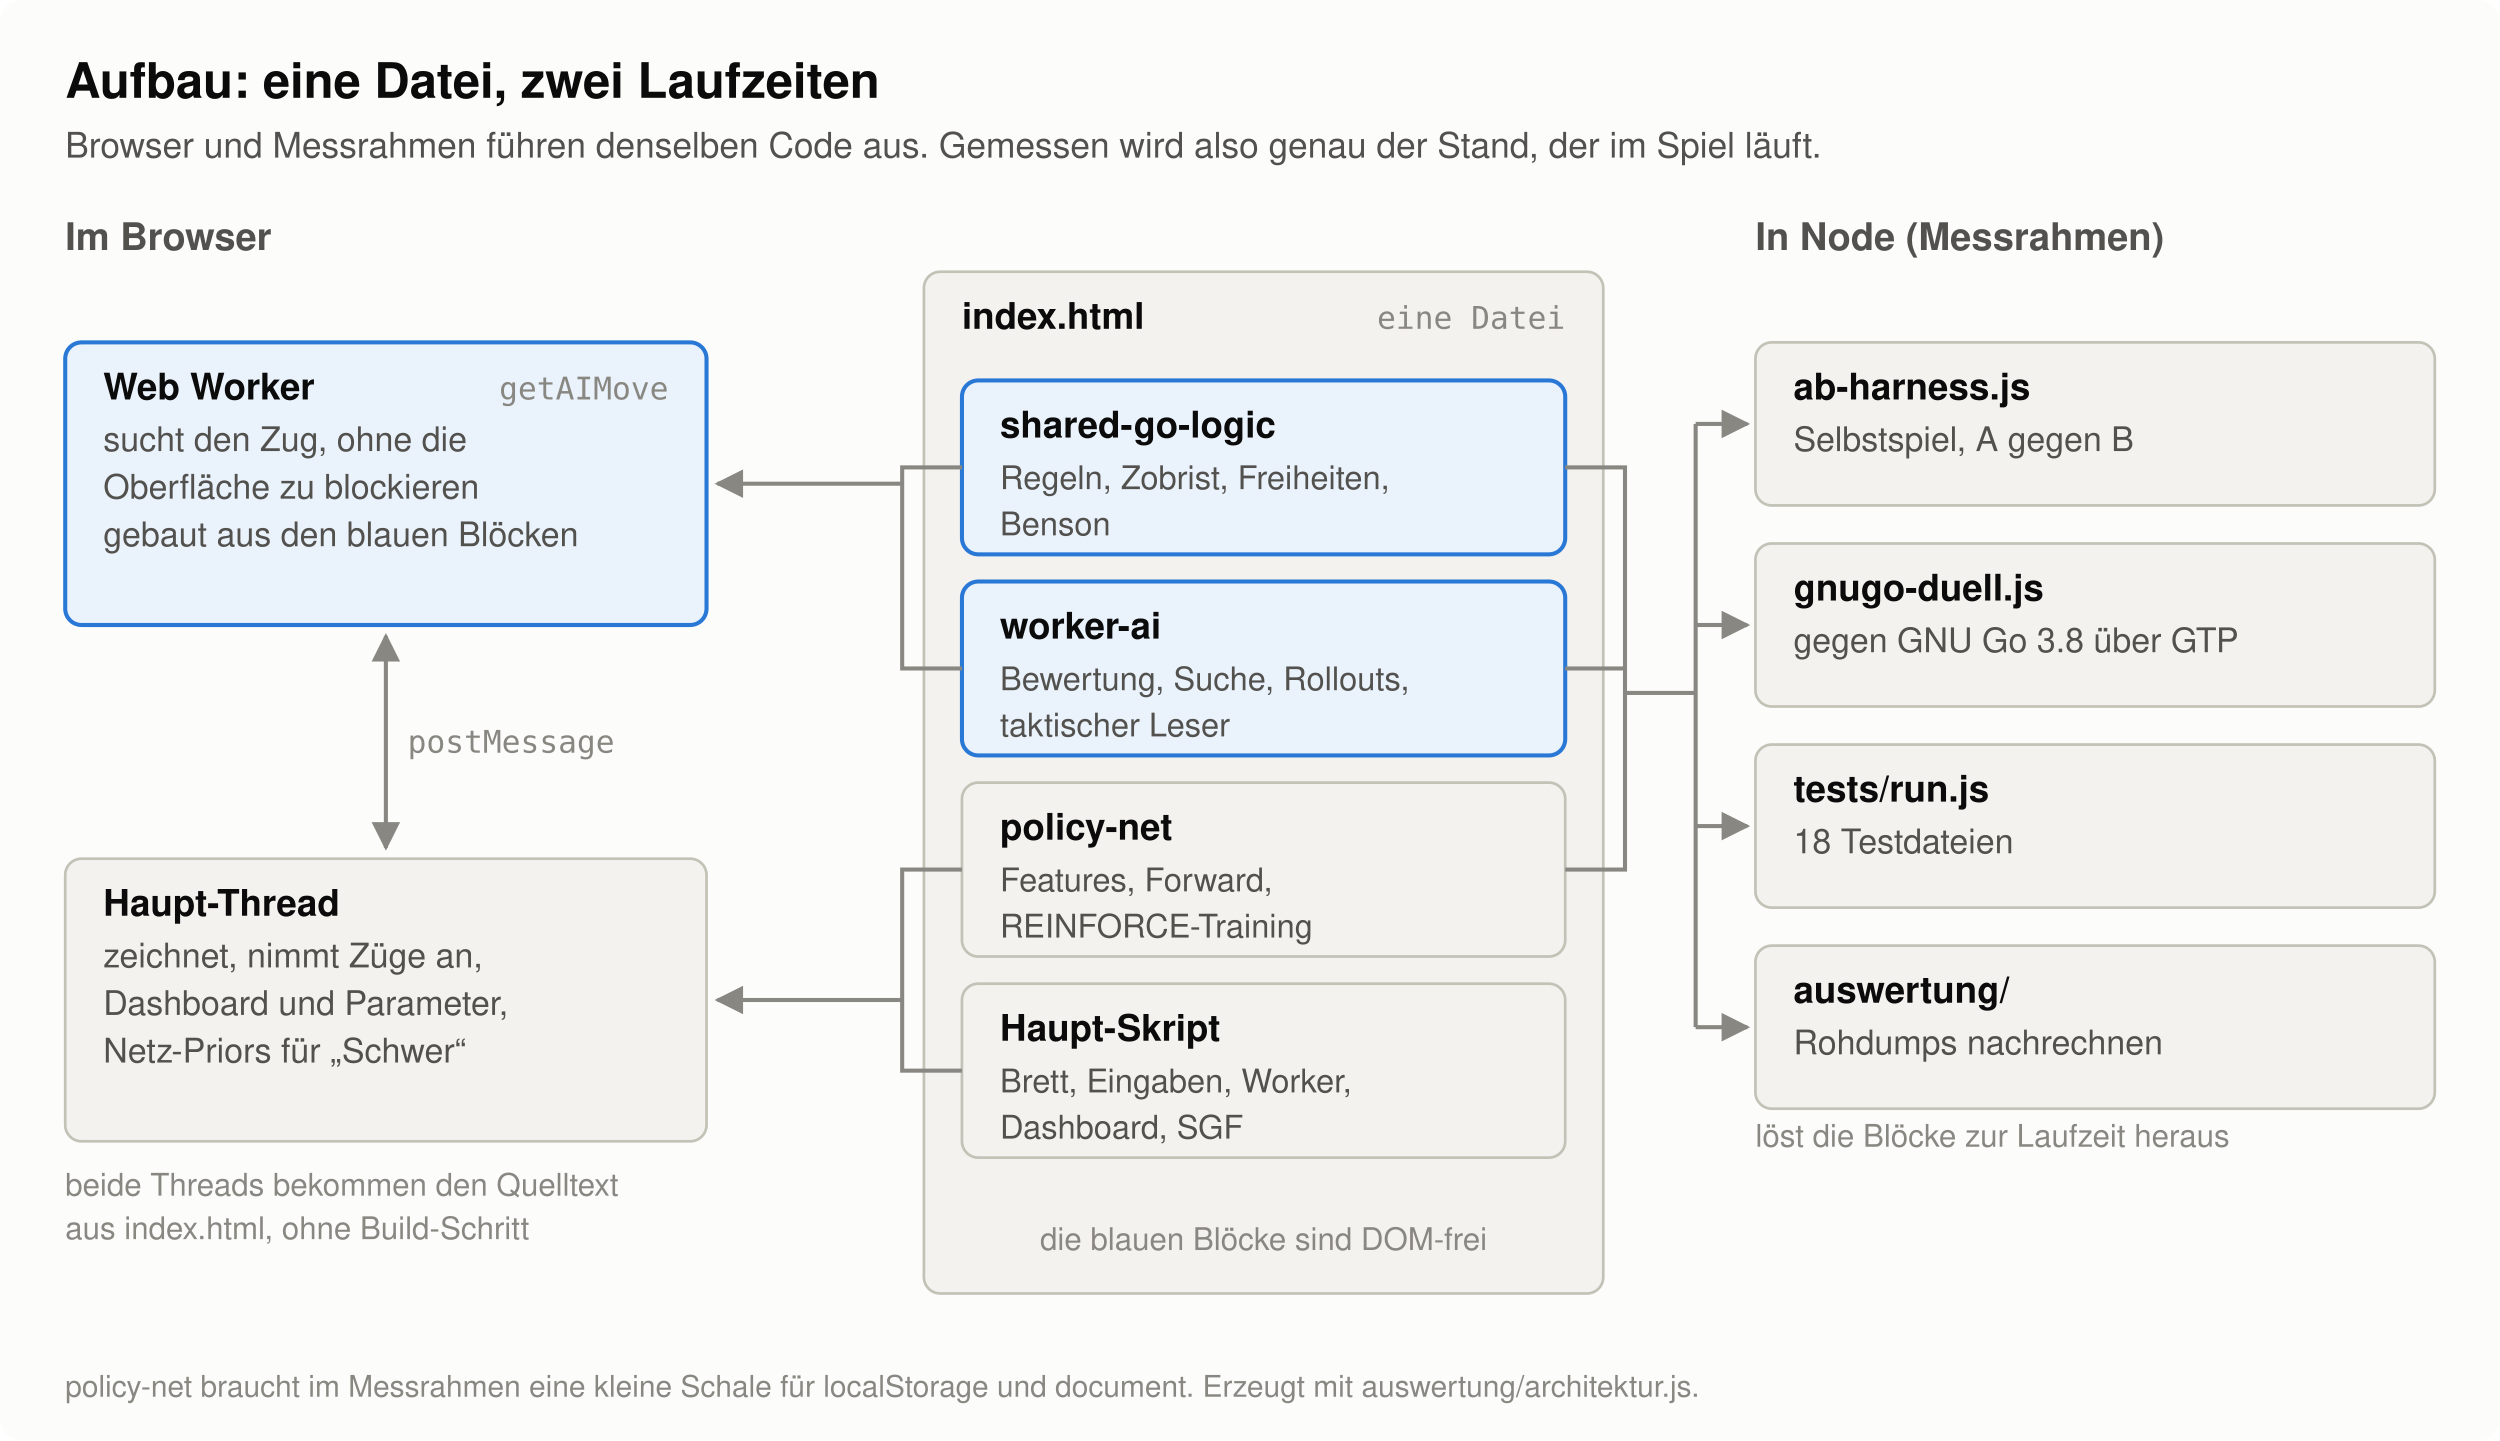
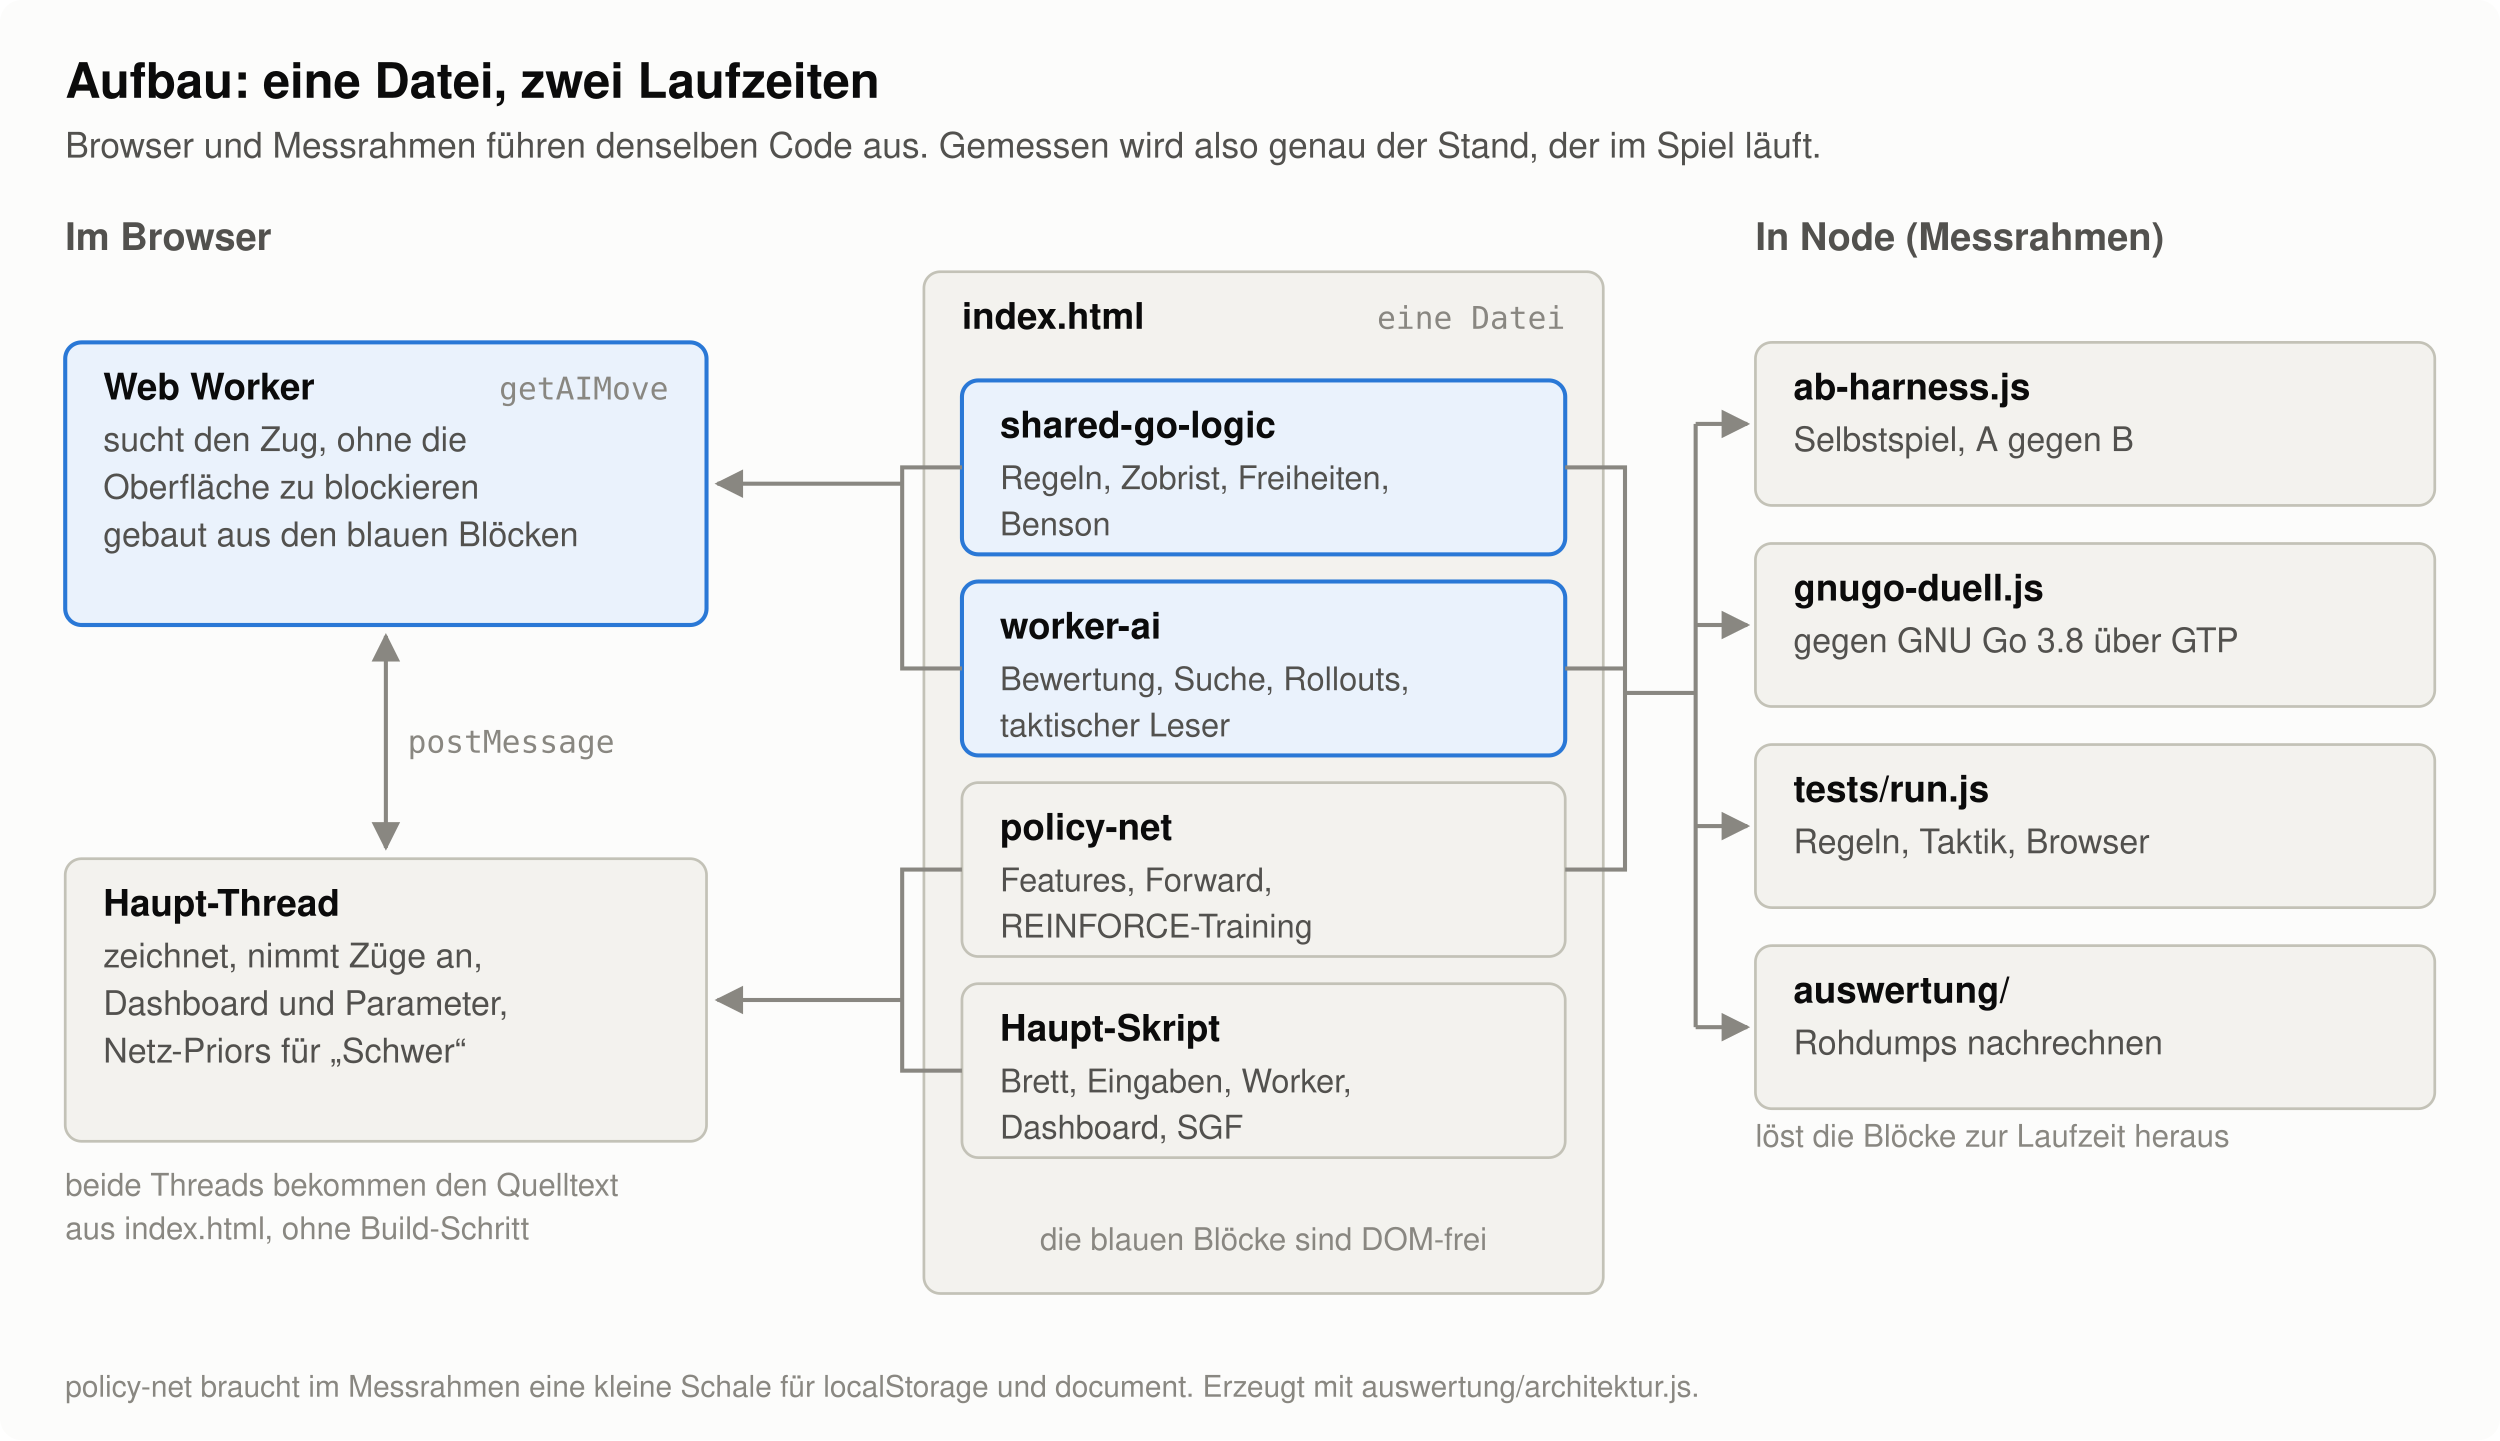
<svg xmlns="http://www.w3.org/2000/svg" width="920" height="530" viewBox="0 0 920 530" font-family="system-ui, -apple-system, 'Segoe UI', Helvetica, Arial, sans-serif" role="img" aria-labelledby="titel beschr">
  <defs>
    <marker id="spitze" viewBox="0 0 10 10" refX="9" refY="5" markerWidth="7" markerHeight="7" orient="auto-start-reverse">
      <path d="M0,0 L10,5 L0,10 z" fill="#898781" />
    </marker>
    <marker id="spitzeA" viewBox="0 0 10 10" refX="9" refY="5" markerWidth="7" markerHeight="7" orient="auto-start-reverse">
      <path d="M0,0 L10,5 L0,10 z" fill="#eb6834" />
    </marker>
  </defs>
  <rect width="920" height="530" rx="8" fill="#fcfcfb" />
  <text x="24" y="36" font-size="18" font-weight="600" fill="#0b0b0b" text-anchor="start">Aufbau: eine Datei, zwei Laufzeiten</text>
  <text x="24" y="58" font-size="13" fill="#52514e" text-anchor="start">Browser und Messrahmen führen denselben Code aus. Gemessen wird also genau der Stand, der im Spiel läuft.</text>
  <rect x="340" y="100" width="250" height="376" rx="6" fill="#f3f2ee" stroke="#c3c2b7" stroke-width="1" />
  <text x="354" y="121" font-size="13.5" font-weight="600" fill="#0b0b0b" text-anchor="start">index.html</text>
  <text x="576" y="121" font-size="11.5" fill="#898781" text-anchor="end" font-family="ui-monospace, SFMono-Regular, Menlo, Consolas, monospace">eine Datei</text>
  <rect x="354" y="140" width="222" height="64" rx="6" fill="#eaf2fc" stroke="#2a78d6" stroke-width="1.5" />
  <text x="368" y="161" font-size="13.5" font-weight="600" fill="#0b0b0b" text-anchor="start">shared-go-logic</text>
  <text x="368" y="180" font-size="12" fill="#52514e" text-anchor="start">Regeln, Zobrist, Freiheiten,</text>
  <text x="368" y="197" font-size="12" fill="#52514e" text-anchor="start">Benson</text>
  <rect x="354" y="214" width="222" height="64" rx="6" fill="#eaf2fc" stroke="#2a78d6" stroke-width="1.5" />
  <text x="368" y="235" font-size="13.5" font-weight="600" fill="#0b0b0b" text-anchor="start">worker-ai</text>
  <text x="368" y="254" font-size="12" fill="#52514e" text-anchor="start">Bewertung, Suche, Rollouts,</text>
  <text x="368" y="271" font-size="12" fill="#52514e" text-anchor="start">taktischer Leser</text>
  <rect x="354" y="288" width="222" height="64" rx="6" fill="#f3f2ee" stroke="#c3c2b7" stroke-width="1" />
  <text x="368" y="309" font-size="13.5" font-weight="600" fill="#0b0b0b" text-anchor="start">policy-net</text>
  <text x="368" y="328" font-size="12" fill="#52514e" text-anchor="start">Features, Forward,</text>
  <text x="368" y="345" font-size="12" fill="#52514e" text-anchor="start">REINFORCE-Training</text>
  <rect x="354" y="362" width="222" height="64" rx="6" fill="#f3f2ee" stroke="#c3c2b7" stroke-width="1" />
  <text x="368" y="383" font-size="13.5" font-weight="600" fill="#0b0b0b" text-anchor="start">Haupt-Skript</text>
  <text x="368" y="402" font-size="12" fill="#52514e" text-anchor="start">Brett, Eingaben, Worker,</text>
  <text x="368" y="419" font-size="12" fill="#52514e" text-anchor="start">Dashboard, SGF</text>
  <text x="465" y="460" font-size="11.5" fill="#898781" text-anchor="middle">die blauen Blöcke sind DOM-frei</text>
  <text x="24" y="92" font-size="14" font-weight="600" fill="#52514e" text-anchor="start">Im Browser</text>
  <text x="24" y="440" font-size="11.5" fill="#898781" text-anchor="start">beide Threads bekommen den Quelltext</text>
  <text x="24" y="456" font-size="11.5" fill="#898781" text-anchor="start">aus index.html, ohne Build-Schritt</text>
  <rect x="24" y="126" width="236" height="104" rx="6" fill="#eaf2fc" stroke="#2a78d6" stroke-width="1.5" />
  <text x="38" y="147" font-size="13.5" font-weight="600" fill="#0b0b0b" text-anchor="start">Web Worker</text>
  <text x="246" y="147" font-size="11.5" fill="#898781" text-anchor="end" font-family="ui-monospace, SFMono-Regular, Menlo, Consolas, monospace">getAIMove</text>
  <text x="38" y="166" font-size="12.5" fill="#52514e" text-anchor="start">sucht den Zug, ohne die</text>
  <text x="38" y="183.5" font-size="12.5" fill="#52514e" text-anchor="start">Oberfläche zu blockieren</text>
  <text x="38" y="201" font-size="12.5" fill="#52514e" text-anchor="start">gebaut aus den blauen Blöcken</text>
  <rect x="24" y="316" width="236" height="104" rx="6" fill="#f3f2ee" stroke="#c3c2b7" stroke-width="1" />
  <text x="38" y="337" font-size="13.5" font-weight="600" fill="#0b0b0b" text-anchor="start">Haupt-Thread</text>
  <text x="38" y="356" font-size="12.5" fill="#52514e" text-anchor="start">zeichnet, nimmt Züge an,</text>
  <text x="38" y="373.5" font-size="12.5" fill="#52514e" text-anchor="start">Dashboard und Parameter,</text>
  <text x="38" y="391" font-size="12.5" fill="#52514e" text-anchor="start">Netz-Priors für „Schwer“</text>
  <line x1="142" y1="234" x2="142" y2="312" stroke="#898781" stroke-width="1.5" marker-start="url(#spitze)" marker-end="url(#spitze)" />
  <text x="150" y="277" font-size="11.5" fill="#898781" text-anchor="start" font-family="ui-monospace, SFMono-Regular, Menlo, Consolas, monospace">postMessage</text>
  <polyline points="354,172 332,172 332,246 354,246" fill="none" stroke="#898781" stroke-width="1.5" />
  <line x1="332" y1="178" x2="264" y2="178" stroke="#898781" stroke-width="1.5" marker-end="url(#spitze)" />
  <polyline points="354,320 332,320 332,394 354,394" fill="none" stroke="#898781" stroke-width="1.5" />
  <line x1="332" y1="368" x2="264" y2="368" stroke="#898781" stroke-width="1.5" marker-end="url(#spitze)" />
  <text x="646" y="92" font-size="14" font-weight="600" fill="#52514e" text-anchor="start">In Node (Messrahmen)</text>
  <text x="646" y="422" font-size="11.5" fill="#898781" text-anchor="start">löst die Blöcke zur Laufzeit heraus</text>
  <rect x="646" y="126" width="250" height="60" rx="6" fill="#f3f2ee" stroke="#c3c2b7" stroke-width="1" />
  <text x="660" y="147" font-size="13.5" font-weight="600" fill="#0b0b0b" text-anchor="start">ab-harness.js</text>
  <text x="660" y="166" font-size="12.5" fill="#52514e" text-anchor="start">Selbstspiel, A gegen B</text>
  <rect x="646" y="200" width="250" height="60" rx="6" fill="#f3f2ee" stroke="#c3c2b7" stroke-width="1" />
  <text x="660" y="221" font-size="13.5" font-weight="600" fill="#0b0b0b" text-anchor="start">gnugo-duell.js</text>
  <text x="660" y="240" font-size="12.5" fill="#52514e" text-anchor="start">gegen GNU Go 3.8 über GTP</text>
  <rect x="646" y="274" width="250" height="60" rx="6" fill="#f3f2ee" stroke="#c3c2b7" stroke-width="1" />
  <text x="660" y="295" font-size="13.5" font-weight="600" fill="#0b0b0b" text-anchor="start">tests/run.js</text>
-   <text x="660" y="314" font-size="12.5" fill="#52514e" text-anchor="start">18 Testdateien</text>
+   <text x="660" y="314" font-size="12.5" fill="#52514e" text-anchor="start">Regeln, Taktik, Browser</text>
  <rect x="646" y="348" width="250" height="60" rx="6" fill="#f3f2ee" stroke="#c3c2b7" stroke-width="1" />
  <text x="660" y="369" font-size="13.5" font-weight="600" fill="#0b0b0b" text-anchor="start">auswertung/</text>
  <text x="660" y="388" font-size="12.5" fill="#52514e" text-anchor="start">Rohdumps nachrechnen</text>
  <polyline points="576,172 598,172 598,320 576,320" fill="none" stroke="#898781" stroke-width="1.5" />
  <polyline points="576,246 598,246" fill="none" stroke="#898781" stroke-width="1.5" />
  <polyline points="598,255 624,255" fill="none" stroke="#898781" stroke-width="1.5" />
  <polyline points="624,156 624,378" fill="none" stroke="#898781" stroke-width="1.5" />
  <line x1="624" y1="156" x2="643" y2="156" stroke="#898781" stroke-width="1.5" marker-end="url(#spitze)" />
  <line x1="624" y1="230" x2="643" y2="230" stroke="#898781" stroke-width="1.5" marker-end="url(#spitze)" />
  <line x1="624" y1="304" x2="643" y2="304" stroke="#898781" stroke-width="1.5" marker-end="url(#spitze)" />
  <line x1="624" y1="378" x2="643" y2="378" stroke="#898781" stroke-width="1.5" marker-end="url(#spitze)" />
  <text x="24" y="514" font-size="11" fill="#898781" text-anchor="start">policy-net braucht im Messrahmen eine kleine Schale für localStorage und document. Erzeugt mit auswertung/architektur.js.</text>
</svg>
